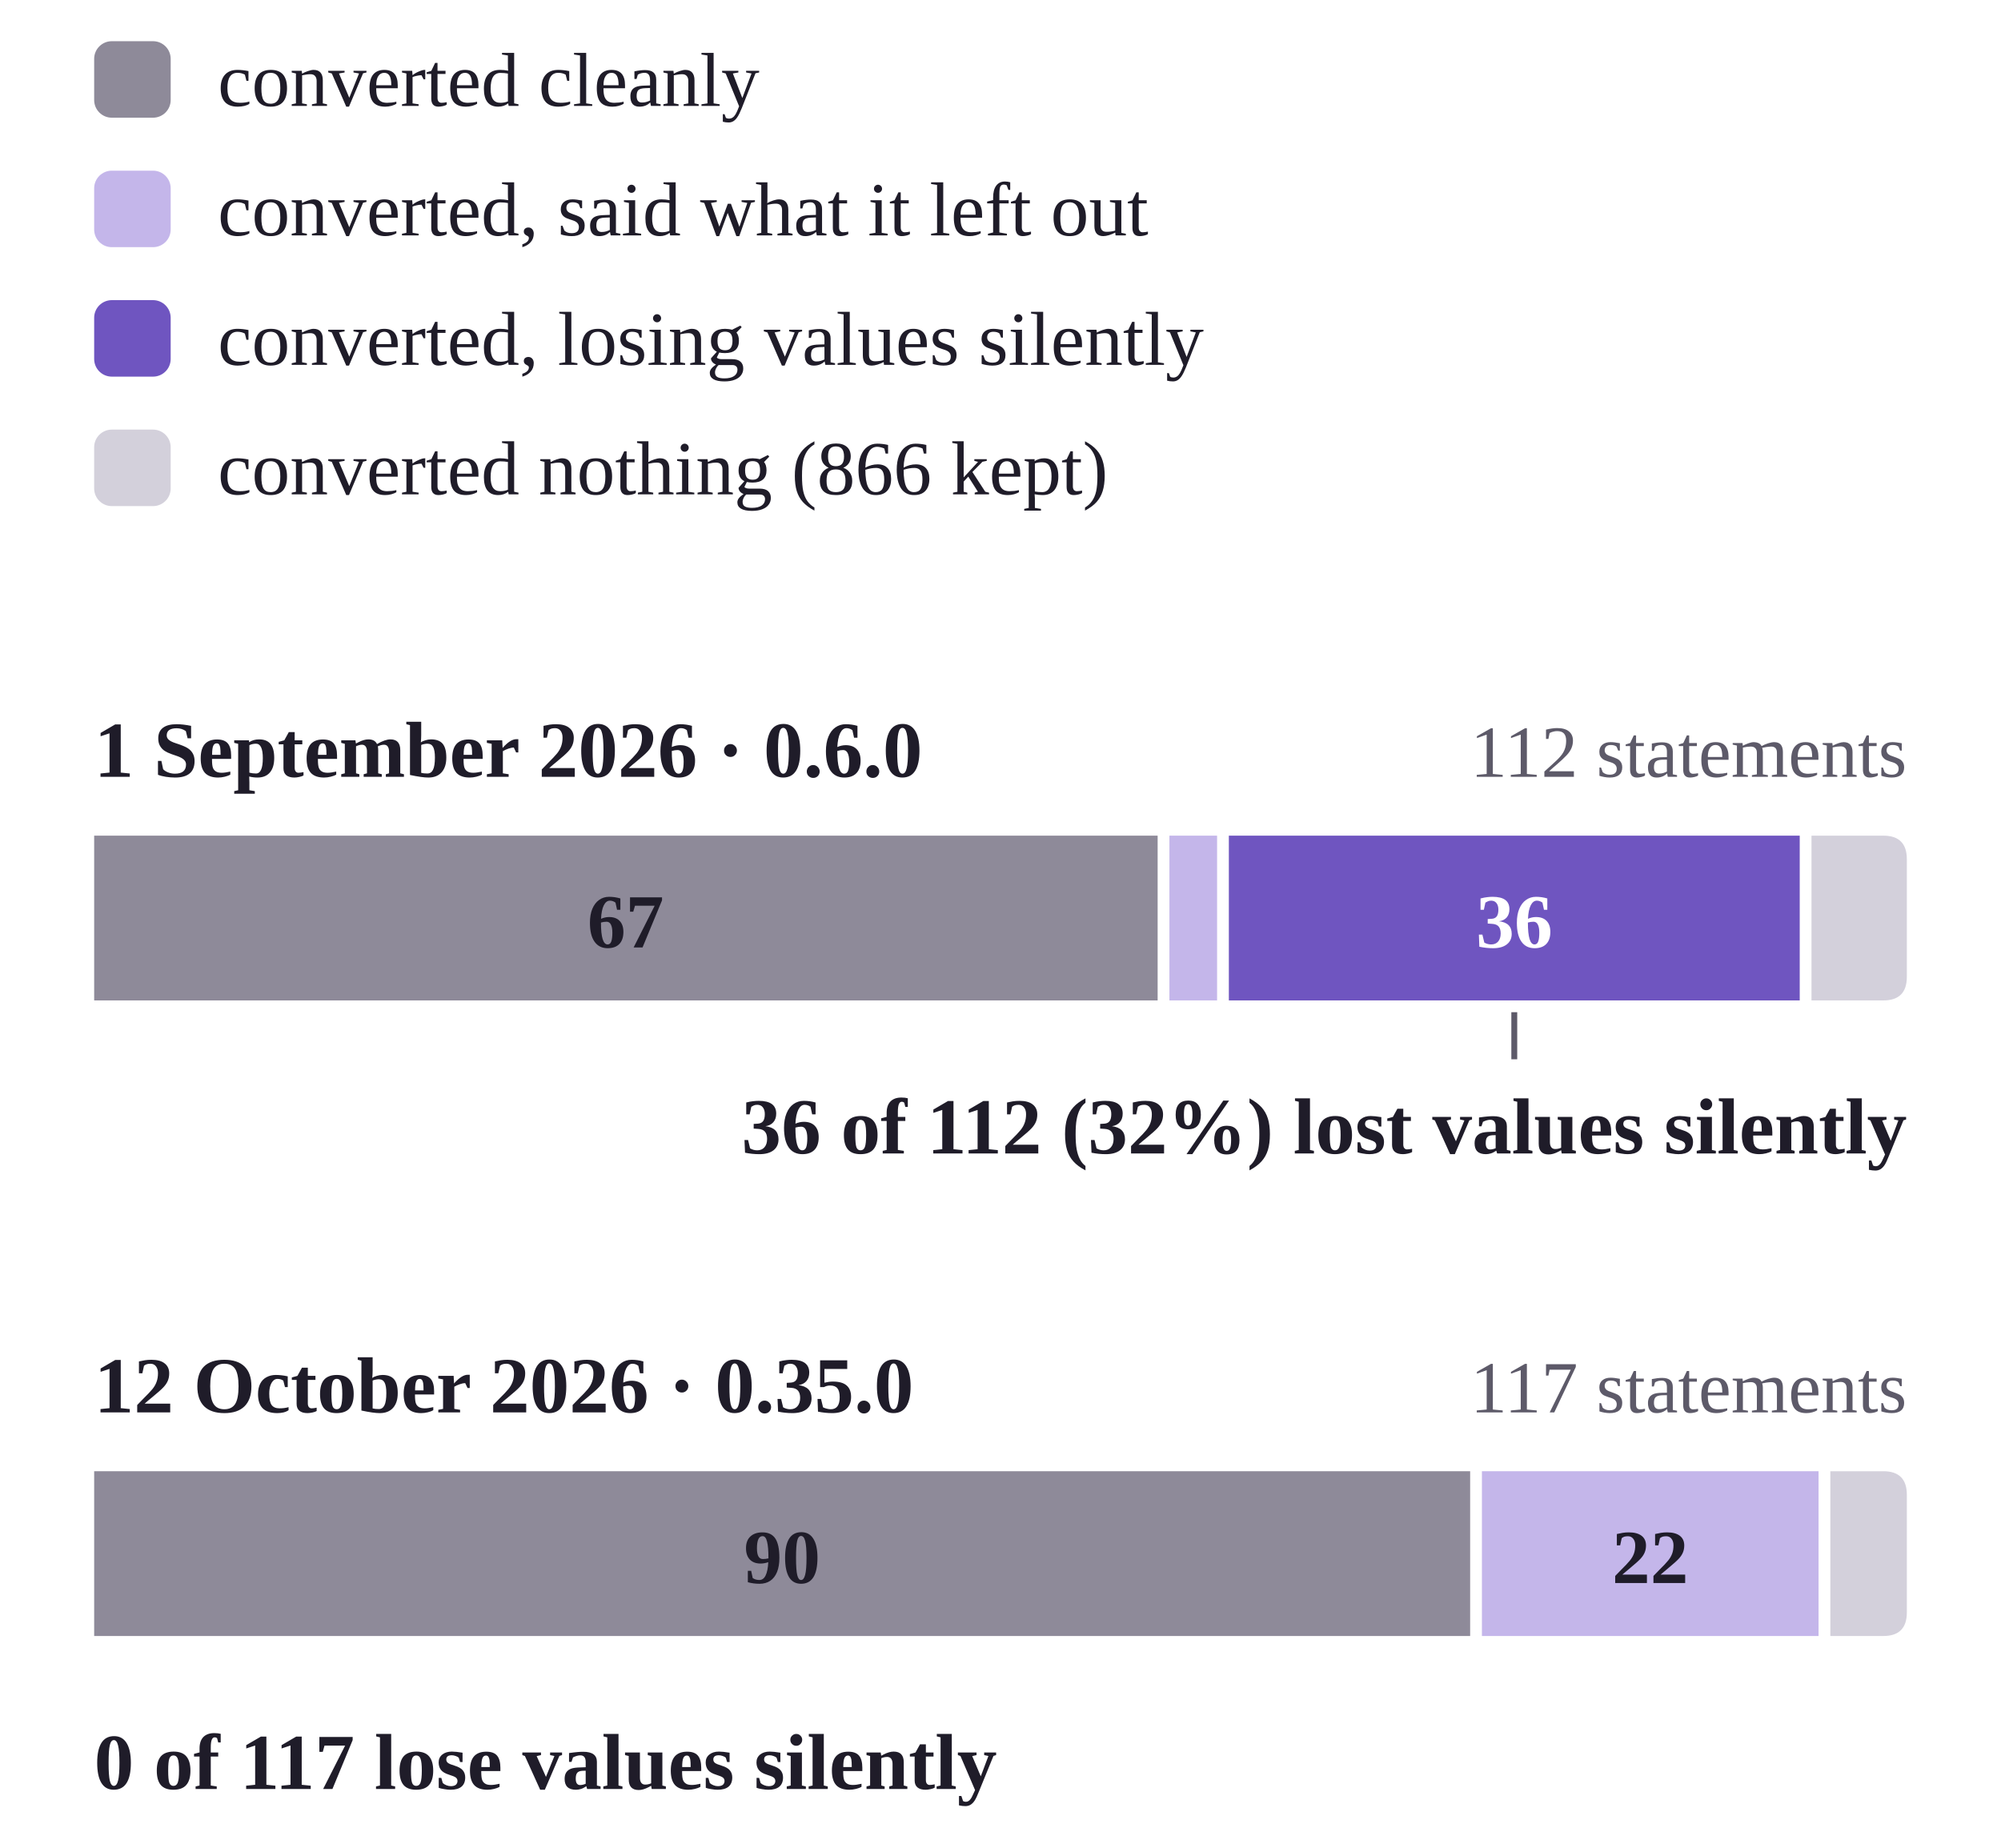
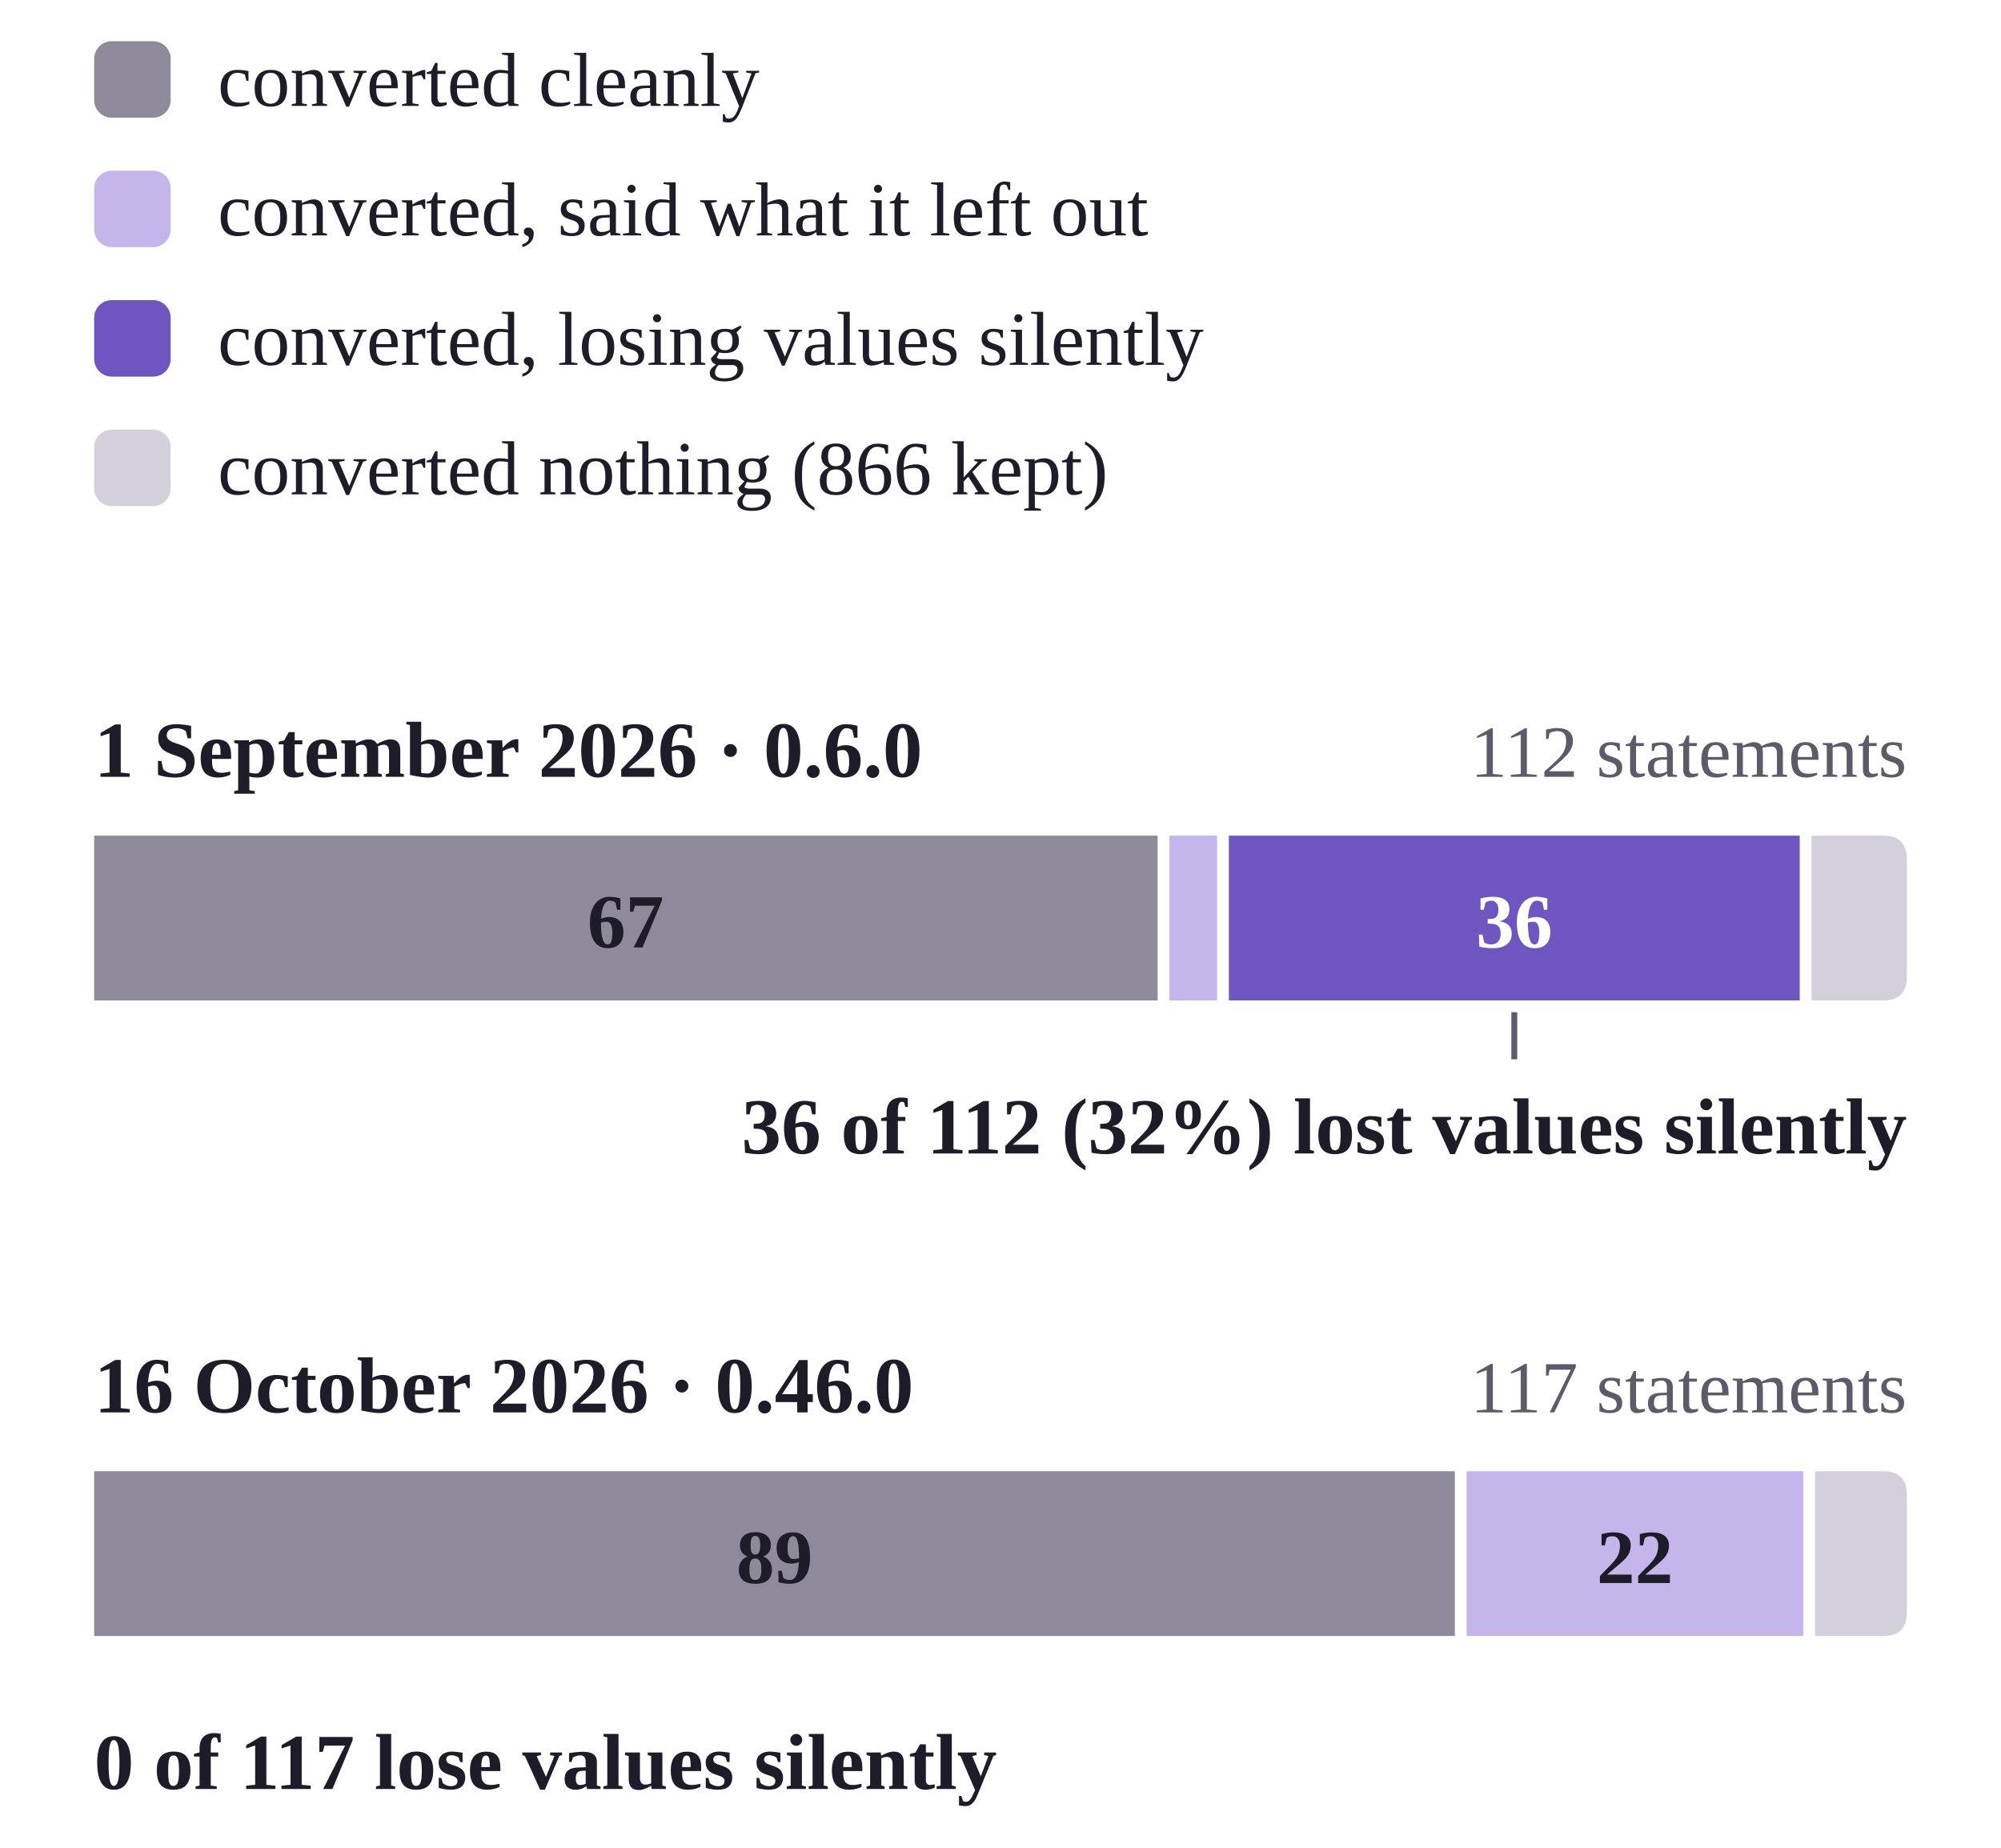
<svg xmlns="http://www.w3.org/2000/svg" class="fig" viewBox="0 0 340 314" role="img" aria-labelledby="fig-silent-loss-t fig-silent-loss-d">
  <style>.fig text{font-family:var(--fig-sans,"Inter",system-ui,sans-serif);fill:var(--fig-ink,#1f1c29)}
.fig .mono{font-family:var(--fig-mono,ui-monospace,"SFMono-Regular",Menlo,Consolas,monospace)}
.fig .muted{fill:var(--fig-muted,#5d5a69)}
.fig .strong{font-weight:600}
.fig .rule{stroke:var(--fig-line,#d9d5e0);stroke-width:1;fill:none}
.fig .leader{stroke:var(--fig-muted,#5d5a69);stroke-width:1;fill:none}
.fig .band{fill:var(--fig-band,#efeaf7)}
.fig .chip{fill:none;stroke:var(--fig-line,#d9d5e0);stroke-width:1}
.fig .sf-a-stroke{stroke:var(--fig-sf-a,#6f55c0);stroke-width:2.5}
.fig .sf-b-stroke{stroke:var(--fig-sf-b,#d9592a);stroke-width:2.5}
.fig .sf-i-stroke{stroke:var(--fig-sf-i,#138a60);stroke-width:2.5}
.fig .sf-j-stroke{stroke:var(--fig-sf-j,#b07a00);stroke-width:2.5}
.fig .dot{fill:var(--fig-dot,#8f7dc8)}
.fig .dot-key{fill:var(--fig-accent,#6f55c0);stroke:var(--fig-surface,#faf8f5);stroke-width:2}
.fig .hit{fill:transparent}
.fig .hit:hover{fill:var(--fig-line,#d9d5e0);fill-opacity:.5}
.fig .seg-clean{fill:var(--fig-grey-1,#8e8a99)}
.fig .seg-warned{fill:var(--fig-accent-soft,#c4b6ea)}
.fig .seg-lost{fill:var(--fig-accent,#6f55c0)}
.fig .seg-none{fill:var(--fig-grey-2,#d3d0db)}
.fig .on-accent{fill:var(--fig-on-accent,#fff)}
.fig .sf-a{fill:var(--fig-sf-a,#6f55c0)}
.fig .sf-b{fill:var(--fig-sf-b,#d9592a)}
.fig .sf-i{fill:var(--fig-sf-i,#138a60)}
.fig .sf-j{fill:var(--fig-sf-j,#b07a00)}
.fig .arrow{stroke:var(--fig-muted,#5d5a69);stroke-width:1.5;fill:none}</style>
  <rect x="16" y="7" width="13" height="13" rx="3" class="seg-clean" />
  <text x="37.0" y="18.0" font-size="13">converted cleanly</text>
  <rect x="16" y="29" width="13" height="13" rx="3" class="seg-warned" />
  <text x="37.0" y="40.0" font-size="13">converted, said what it left out</text>
  <rect x="16" y="51" width="13" height="13" rx="3" class="seg-lost" />
  <text x="37.0" y="62.0" font-size="13">converted, losing values silently</text>
  <rect x="16" y="73" width="13" height="13" rx="3" class="seg-none" />
  <text x="37.0" y="84.0" font-size="13">converted nothing (866 kept)</text>
  <text x="16.0" y="132.0" font-size="13.5" class="strong">1 September 2026 · 0.6.0</text>
  <text x="324.0" y="132.0" font-size="12.5" text-anchor="end" class="muted">112 statements</text>
  <path class="seg-clean" d="M16.0,142.0 H196.7 Q196.7,142.0 196.7,142.0 V170.0 Q196.7,170.0 196.7,170.0 H16.0 Z" />
  <text x="106.3" y="161.0" font-size="13" text-anchor="middle" class="strong">67</text>
  <path class="seg-warned" d="M198.7,142.0 H206.8 Q206.8,142.0 206.8,142.0 V170.0 Q206.8,170.0 206.8,170.0 H198.7 Z" />
  <path class="seg-lost" d="M208.8,142.0 H305.8 Q305.8,142.0 305.8,142.0 V170.0 Q305.8,170.0 305.8,170.0 H208.8 Z" />
  <text x="257.3" y="161.0" font-size="13" text-anchor="middle" class="strong on-accent">36</text>
  <path class="seg-none" d="M307.8,142.0 H320.0 Q324.0,142.0 324.0,146.0 V166.0 Q324.0,170.0 320.0,170.0 H307.8 Z" />
  <line class="leader" x1="257.3" x2="257.3" y1="172" y2="180" />
  <text x="324.0" y="196.0" font-size="13.5" text-anchor="end" class="strong">36 of 112 (32%) lost values silently</text>
-   <text x="16.0" y="240.0" font-size="13.5" class="strong">12 October 2026 · 0.35.0</text>
+   <text x="16.0" y="240.0" font-size="13.5" class="strong">16 October 2026 · 0.46.0</text>
  <text x="324.0" y="240.0" font-size="12.5" text-anchor="end" class="muted">117 statements</text>
-   <path class="seg-clean" d="M16.0,250.0 H249.8 Q249.8,250.0 249.8,250.0 V278.0 Q249.8,278.0 249.8,278.0 H16.0 Z" />
-   <text x="132.9" y="269.0" font-size="13" text-anchor="middle" class="strong">90</text>
-   <path class="seg-warned" d="M251.8,250.0 H309.0 Q309.0,250.0 309.0,250.0 V278.0 Q309.0,278.0 309.0,278.0 H251.8 Z" />
-   <text x="280.4" y="269.0" font-size="13" text-anchor="middle" class="strong">22</text>
-   <path class="seg-none" d="M311.0,250.0 H320.0 Q324.0,250.0 324.0,254.0 V274.0 Q324.0,278.0 320.0,278.0 H311.0 Z" />
+   <path class="seg-clean" d="M16.0,250.0 H247.2 Q247.2,250.0 247.2,250.0 V278.0 Q247.2,278.0 247.2,278.0 H16.0 Z" />
+   <text x="131.6" y="269.0" font-size="13" text-anchor="middle" class="strong">89</text>
+   <path class="seg-warned" d="M249.2,250.0 H306.4 Q306.4,250.0 306.4,250.0 V278.0 Q306.4,278.0 306.4,278.0 H249.2 Z" />
+   <text x="277.8" y="269.0" font-size="13" text-anchor="middle" class="strong">22</text>
+   <path class="seg-none" d="M308.4,250.0 H320.0 Q324.0,250.0 324.0,254.0 V274.0 Q324.0,278.0 320.0,278.0 H308.4 Z" />
  <text x="16.0" y="304.0" font-size="13.5" class="strong">0 of 117 lose values silently</text>
</svg>
